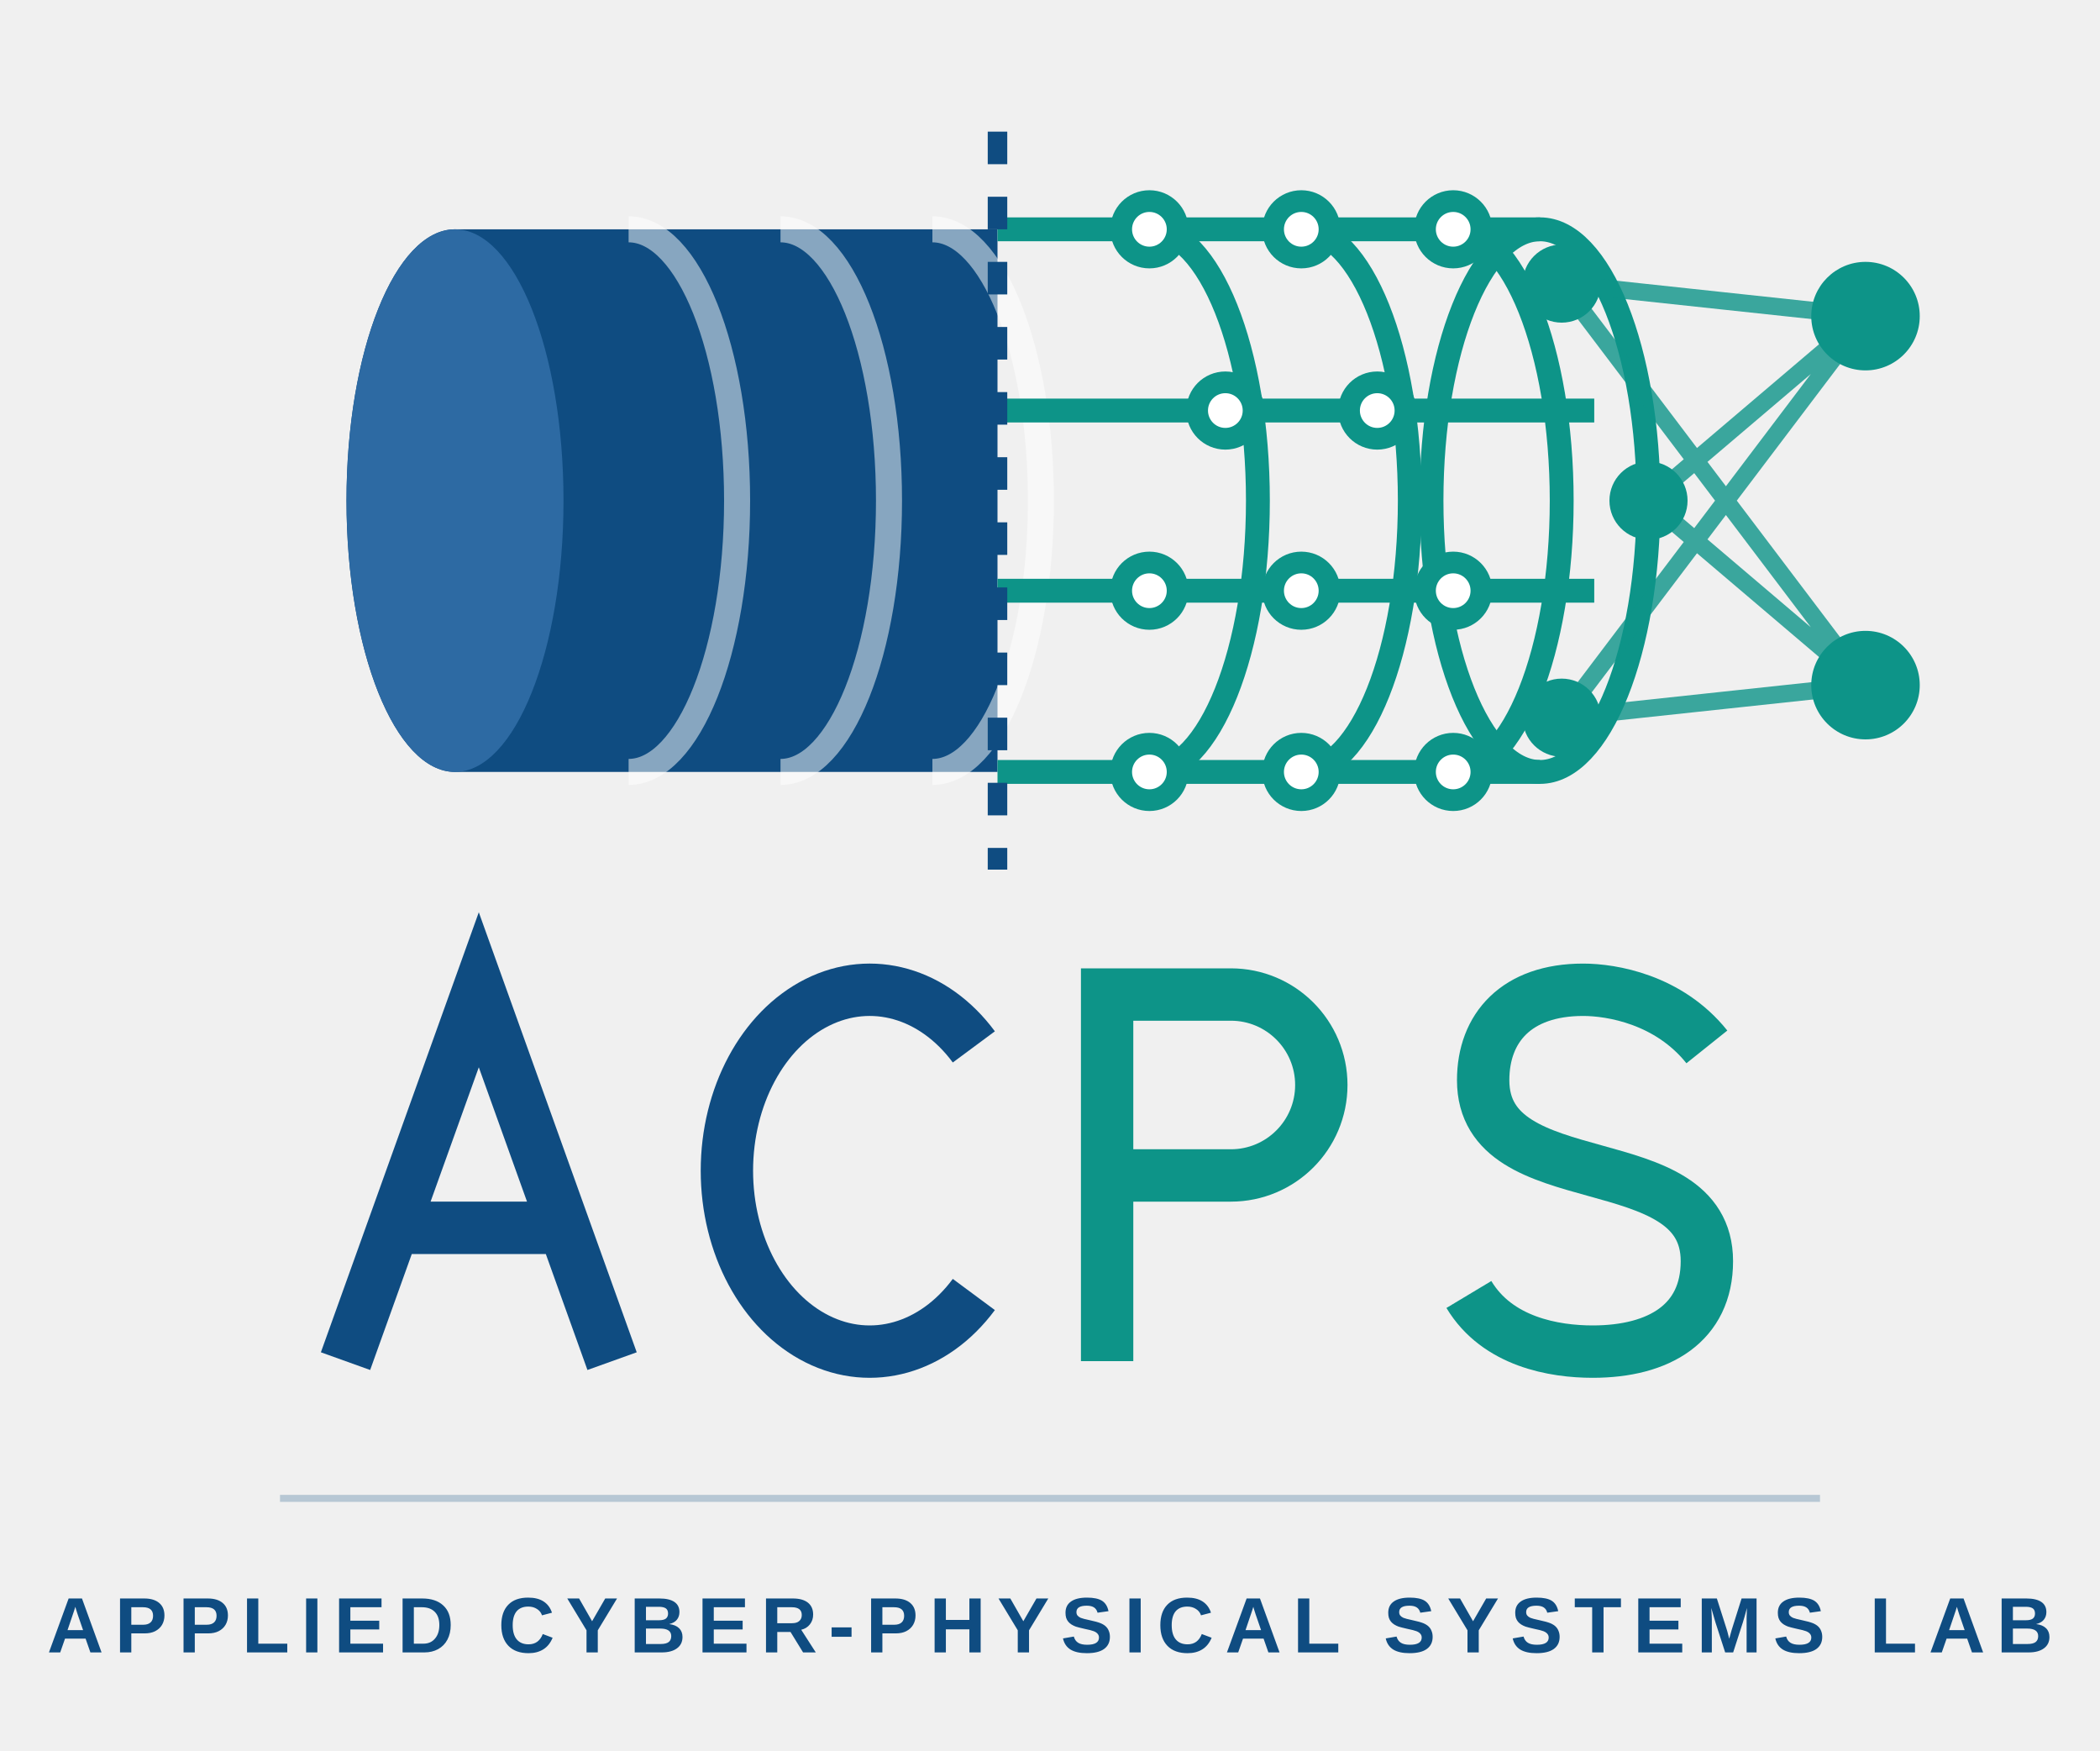
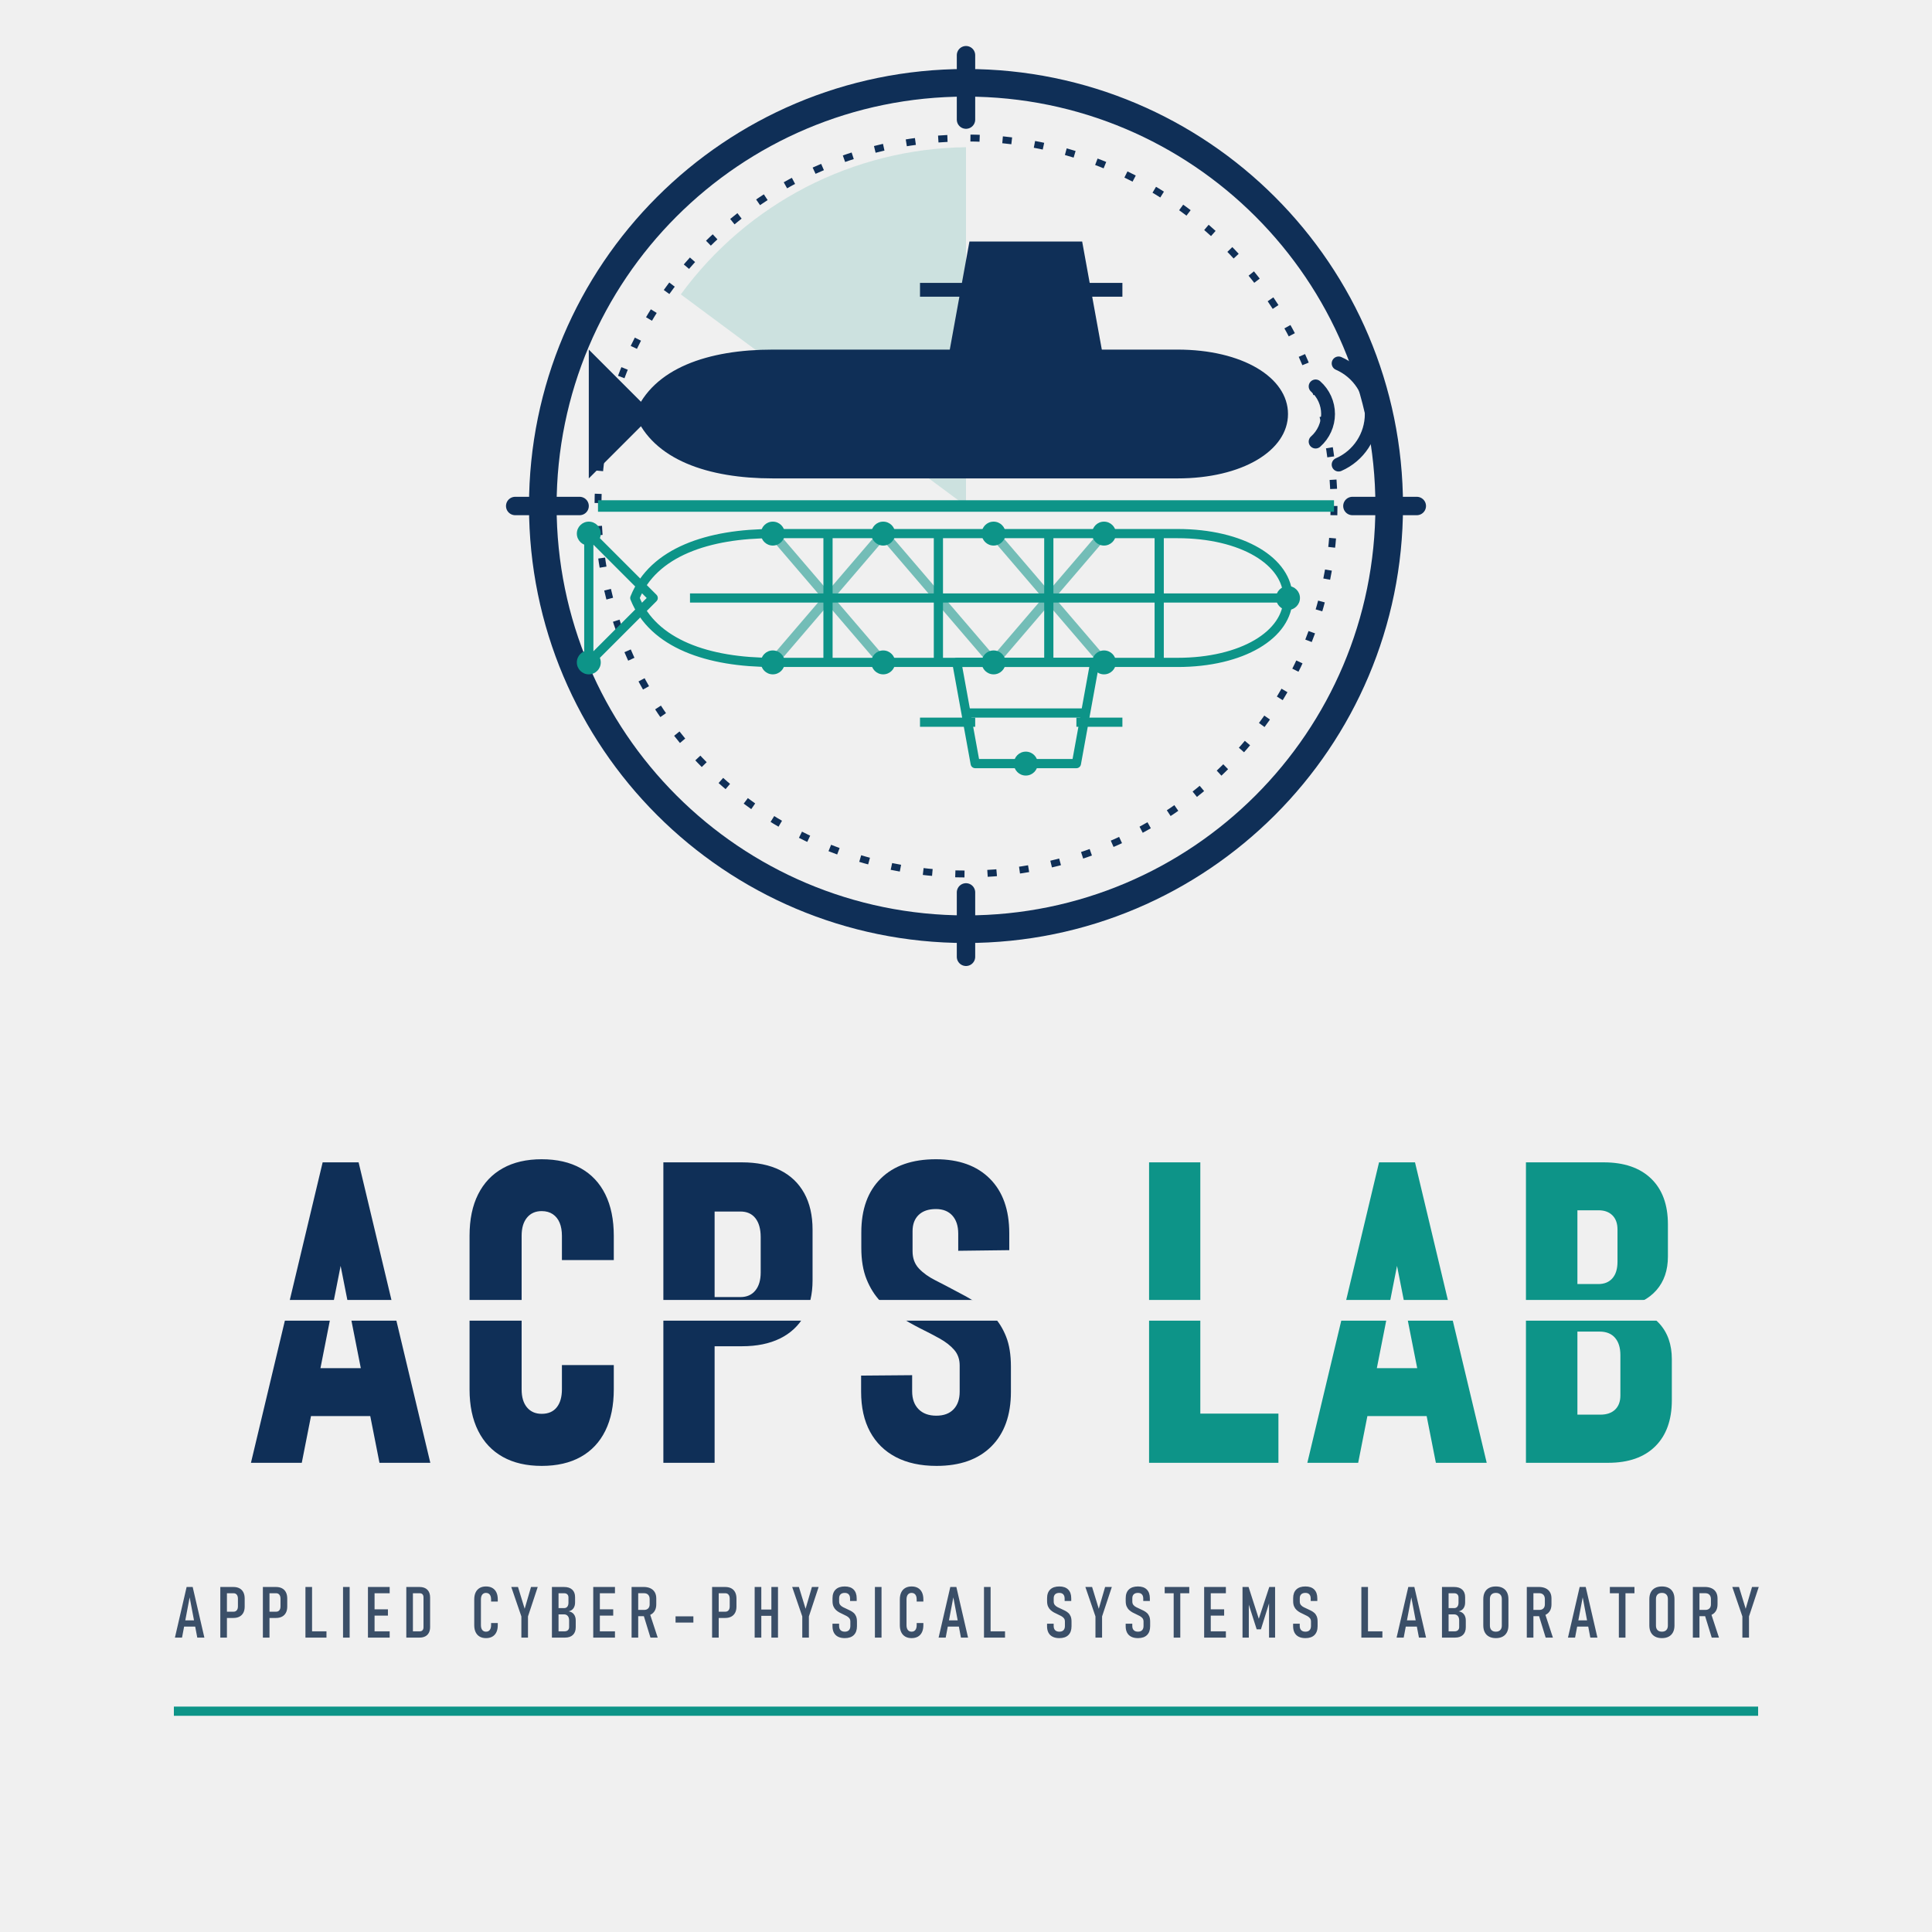
- <svg xmlns="http://www.w3.org/2000/svg" viewBox="0 0 300 250" role="img" aria-labelledby="t">
+ <svg xmlns="http://www.w3.org/2000/svg" viewBox="0 0 420 420" role="img" aria-labelledby="t">
  <defs>
-     <path id="A" d="M2 80 L30 2 L58 80 M13 52 H47" />
-     <path id="C" d="M56 14 A30 38 0 1 0 56 66" />
-     <path id="P" d="M6 80 V3 H32 A19 19 0 0 1 32 41 H6" />
-     <path id="S" d="M54 14 C46 4 34 2 28 2 C14 2 7 10 7 21 C7 46 54 34 54 59 C54 72 44 78 30 78 C22 78 10 76 4 66" />
+     <mask id="cut">
+       <rect x="-10" y="-10" width="2000" height="2000" fill="#fff" />
+       <rect x="-10" y="282.6" width="2000" height="4.5" fill="#000" />
+     </mask>
  </defs>
-   <g transform="translate(34 -6) scale(1.55)">
-     <path d="M70 25 H20 A10 25 0 0 0 20 75 H70 Z" fill="#0f4c81" />
-     <ellipse cx="20" cy="50" rx="10" ry="25" fill="#2d6aa3" />
-     <g fill="none" stroke="#ffffff" stroke-opacity="0.5" stroke-width="2.4">
-       <path d="M36 25 A10 25 0 0 1 36 75" />
-       <path d="M50 25 A10 25 0 0 1 50 75" />
-       <path d="M64 25 A10 25 0 0 1 64 75" />
+   <g transform="translate(110 10)">
+     <circle cx="100" cy="100" r="92" fill="none" stroke="#0f2f57" stroke-width="6" />
+     <circle cx="100" cy="100" r="80" fill="none" stroke="#0f2f57" stroke-width="1.5" stroke-dasharray="2 5" />
+     <path d="M100 2 V16 M100 184 V198 M2 100 H16 M184 100 H198" stroke="#0f2f57" stroke-width="4" stroke-linecap="round" />
+     <path d="M100 100 L100 22 A78 78 0 0 0 38 54 Z" fill="#0d9488" fill-opacity="0.16" />
+     <g fill="#0f2f57">
+       <path d="M28 80 C32 70 44 66 58 66 H146 C160 66 170 72 170 80 C170 88 160 94 146 94 H58 C44 94 32 90 28 80 Z" />
+       <path d="M98 66 L102 44 H124 L128 66 Z M102 53 H90 M124 53 H134" stroke="#0f2f57" stroke-width="3" />
+       <path d="M32 80 L18 66 V94 Z" />
    </g>
-     <g fill="none" stroke="#0d9488" stroke-width="2.2" stroke-linejoin="round">
-       <path d="M70 25 H120 M70 75 H120 M70 41.7 H125 M70 58.3 H125" />
-       <path d="M84 25 A10 25 0 0 1 84 75 M98 25 A10 25 0 0 1 98 75 M112 25 A10 25 0 0 1 112 75" />
-       <ellipse cx="120" cy="50" rx="10" ry="25" />
+     <path d="M176 74 a8 8 0 0 1 0 12 M181 69 a12 12 0 0 1 0 22" fill="none" stroke="#0f2f57" stroke-width="3" stroke-linecap="round" />
+     <path d="M20 100 H180" stroke="#0d9488" stroke-width="2.5" />
+     <g transform="translate(0 200) scale(1 -1)" fill="none" stroke="#0d9488" stroke-width="2" stroke-linejoin="round">
+       <path d="M28 80 C32 70 44 66 58 66 H146 C160 66 170 72 170 80 C170 88 160 94 146 94 H58 C44 94 32 90 28 80 Z" />
+       <path d="M98 66 L102 44 H124 L128 66 Z M102 53 H90 M124 53 H134" />
+       <path d="M32 80 L18 66 V94 Z" />
+       <path d="M40 80 H170 M70 66 V94 M94 66 V94 M118 66 V94 M142 66 V94 M100 55 H126" />
+       <path d="M58 66 L82 94 L106 66 L130 94 M82 66 L58 94 M130 66 L106 94" stroke-opacity="0.55" />
+       <g fill="#0d9488" stroke="none">
+         <circle cx="58" cy="66" r="2.6" />
+         <circle cx="82" cy="66" r="2.6" />
+         <circle cx="106" cy="66" r="2.6" />
+         <circle cx="130" cy="66" r="2.6" />
+         <circle cx="58" cy="94" r="2.6" />
+         <circle cx="82" cy="94" r="2.6" />
+         <circle cx="106" cy="94" r="2.6" />
+         <circle cx="130" cy="94" r="2.6" />
+         <circle cx="170" cy="80" r="2.6" />
+         <circle cx="18" cy="66" r="2.6" />
+         <circle cx="18" cy="94" r="2.6" />
+         <circle cx="113" cy="44" r="2.6" />
+       </g>
    </g>
-     <path d="M122 30 L150 33 M122 30 L150 67 M130 50 L150 33 M130 50 L150 67 M122 70 L150 33 M122 70 L150 67 " stroke="#0d9488" stroke-width="1.6" stroke-opacity="0.8" />
-     <g fill="#ffffff" stroke="#0d9488" stroke-width="2">
-       <circle cx="84" cy="25" r="2.6" />
-       <circle cx="98" cy="25" r="2.6" />
-       <circle cx="112" cy="25" r="2.6" />
-       <circle cx="91" cy="41.7" r="2.6" />
-       <circle cx="105" cy="41.7" r="2.6" />
-       <circle cx="84" cy="58.3" r="2.6" />
-       <circle cx="98" cy="58.3" r="2.6" />
-       <circle cx="112" cy="58.3" r="2.6" />
-       <circle cx="84" cy="75" r="2.6" />
-       <circle cx="98" cy="75" r="2.6" />
-       <circle cx="112" cy="75" r="2.6" />
-     </g>
-     <g fill="#0d9488">
-       <circle cx="122" cy="30" r="3.6" />
-       <circle cx="130" cy="50" r="3.6" />
-       <circle cx="122" cy="70" r="3.6" />
-       <circle cx="150" cy="33" r="5" />
-       <circle cx="150" cy="67" r="5" />
-     </g>
-     <path d="M70 16 V84" stroke="#0f4c81" stroke-width="1.8" stroke-dasharray="3 3" />
  </g>
-   <g fill="none" stroke-width="11" stroke-linejoin="miter" transform="translate(48 140) scale(0.68)">
-     <use href="#A" stroke="#0f4c81" />
-     <use href="#C" stroke="#0f4c81" x="78" />
-     <use href="#P" stroke="#0d9488" x="156" />
-     <use href="#S" stroke="#0d9488" x="234" />
+   <g mask="url(#cut)">
+     <path transform="translate(53.7 318)" d="M0.854 0.0 16.441 -65.316H24.258L39.846 0.0H28.795L20.35 -42.811L11.904 0.0ZM11.455 -10.152V-20.574H29.244V-10.152Z M64.055 0.674Q59.114 0.674 55.61 -1.28Q52.106 -3.234 50.242 -6.963Q48.377 -10.691 48.377 -15.947V-49.369Q48.377 -54.67 50.242 -58.376Q52.106 -62.082 55.61 -64.036Q59.114 -65.99 64.055 -65.99Q69.041 -65.99 72.545 -64.036Q76.049 -62.082 77.891 -58.354Q79.733 -54.625 79.733 -49.324V-44.068H68.457V-49.324Q68.457 -50.986 67.963 -52.177Q67.469 -53.367 66.481 -54.041Q65.493 -54.715 64.055 -54.715Q62.034 -54.715 60.866 -53.3Q59.698 -51.885 59.698 -49.369V-15.947Q59.698 -13.432 60.866 -12.039Q62.034 -10.646 64.055 -10.646Q66.211 -10.646 67.334 -12.062Q68.457 -13.477 68.457 -15.992V-21.248H79.733V-15.992Q79.733 -10.691 77.891 -6.963Q76.049 -3.234 72.545 -1.28Q69.041 0.674 64.055 0.674Z M95.721 -25.336V-36.027H107.266Q109.333 -36.027 110.501 -37.45Q111.669 -38.874 111.669 -41.373V-49.055Q111.669 -51.705 110.526 -53.165Q109.383 -54.625 107.266 -54.625H95.721V-65.316H107.581Q112.47 -65.316 115.888 -63.609Q119.305 -61.902 121.125 -58.623Q122.944 -55.344 122.944 -50.672V-39.666Q122.944 -35.129 121.117 -31.917Q119.289 -28.705 115.861 -27.021Q112.432 -25.336 107.581 -25.336ZM90.51 0.0V-65.316H101.651V0.0Z M149.894 0.674Q144.727 0.674 141.066 -1.235Q137.405 -3.145 135.451 -6.738Q133.497 -10.332 133.497 -15.453V-18.957L144.593 -19.047V-15.543Q144.593 -13.072 145.985 -11.657Q147.378 -10.242 149.849 -10.242Q152.274 -10.242 153.6 -11.635Q154.925 -13.027 154.925 -15.453V-21.158Q154.925 -23.18 153.734 -24.55Q152.544 -25.92 150.567 -27.021Q148.591 -28.121 146.3 -29.244Q144.099 -30.367 141.83 -31.76Q139.561 -33.152 137.697 -35.106Q135.833 -37.061 134.687 -39.891Q133.542 -42.721 133.542 -46.719V-50.088Q133.542 -57.635 137.787 -61.812Q142.032 -65.99 149.759 -65.99Q157.261 -65.99 161.483 -61.768Q165.706 -57.545 165.706 -49.908V-46.225L154.61 -46.09V-49.818Q154.61 -52.334 153.33 -53.749Q152.05 -55.164 149.759 -55.164Q147.333 -55.164 146.008 -53.884Q144.683 -52.604 144.683 -50.357V-46.0Q144.683 -43.709 146.053 -42.249Q147.423 -40.789 149.602 -39.688Q151.78 -38.588 154.206 -37.285Q156.317 -36.207 158.406 -34.949Q160.495 -33.691 162.225 -31.895Q163.954 -30.098 165.01 -27.447Q166.065 -24.797 166.065 -20.889V-15.453Q166.065 -7.816 161.82 -3.571Q157.575 0.674 149.894 0.674Z" fill="#0f2f57" />
+     <path transform="translate(245.8 318)" d="M3.998 0.0V-65.316H15.139V0.0ZM8.58 0.0V-10.691H32.119V0.0Z M38.405 0.0 53.992 -65.316H61.809L77.397 0.0H66.346L57.901 -42.811L49.455 0.0ZM49.006 -10.152V-20.574H66.795V-10.152Z M92.307 0.0V-10.467H102.1Q104.167 -10.467 105.312 -11.567Q106.458 -12.668 106.458 -14.645V-23.404Q106.458 -25.83 105.29 -27.178Q104.122 -28.525 101.921 -28.525H92.307V-38.857H101.651Q103.628 -38.857 104.728 -40.115Q105.829 -41.373 105.829 -43.709V-50.717Q105.829 -52.693 104.728 -53.794Q103.628 -54.895 101.696 -54.895H92.307V-65.316H102.819Q109.467 -65.316 113.129 -61.79Q116.79 -58.264 116.79 -51.84V-44.832Q116.79 -40.385 114.297 -37.532Q111.803 -34.68 107.266 -33.916Q112.208 -33.242 114.925 -30.277Q117.643 -27.312 117.643 -22.506V-13.611Q117.643 -7.143 114.027 -3.571Q110.411 0.0 103.807 0.0ZM85.928 0.0V-65.316H97.114V0.0Z" fill="#0d9488" />
  </g>
-   <path d="M40 214 H260" stroke="#0f4c81" stroke-opacity="0.25" stroke-width="1" />
-   <text x="150" y="236" text-anchor="middle" fill="#0f4c81" font-family="'Segoe UI', 'Helvetica Neue', Arial, sans-serif" font-size="11.2" font-weight="600" letter-spacing="1.6">APPLIED CYBER-PHYSICAL SYSTEMS LAB</text>
+   <path transform="translate(37.8 356)" d="M0.227 0.0 2.77 -11.004H4.087L6.63 0.0H5.086L3.428 -8.749L1.771 0.0ZM1.854 -2.399V-3.754H5.116V-2.399Z M10.888 -4.269V-5.631H12.97Q13.416 -5.631 13.67 -5.934Q13.923 -6.236 13.923 -6.774V-8.461Q13.923 -9.021 13.67 -9.332Q13.416 -9.642 12.97 -9.642H10.888V-11.004H12.939Q13.719 -11.004 14.268 -10.709Q14.816 -10.414 15.104 -9.85Q15.392 -9.286 15.392 -8.484V-6.736Q15.392 -5.956 15.1 -5.404Q14.809 -4.851 14.26 -4.56Q13.711 -4.269 12.939 -4.269ZM10.094 0.0V-11.004H11.532V0.0Z M20.142 -4.269V-5.631H22.223Q22.67 -5.631 22.924 -5.934Q23.177 -6.236 23.177 -6.774V-8.461Q23.177 -9.021 22.924 -9.332Q22.67 -9.642 22.223 -9.642H20.142V-11.004H22.193Q22.973 -11.004 23.521 -10.709Q24.07 -10.414 24.358 -9.85Q24.645 -9.286 24.645 -8.484V-6.736Q24.645 -5.956 24.354 -5.404Q24.063 -4.851 23.514 -4.56Q22.965 -4.269 22.193 -4.269ZM19.347 0.0V-11.004H20.785V0.0Z M28.601 0.0V-11.004H30.039V0.0ZM29.373 0.0V-1.362H33.172V0.0Z M38.211 -11.004V0.0H36.773V-11.004Z M42.189 0.0V-11.004H43.627V0.0ZM42.938 0.0V-1.362H46.912V0.0ZM42.938 -4.783V-6.146H46.533V-4.783ZM42.938 -9.642V-11.004H46.912V-9.642Z M51.443 0.0V-1.362H53.448Q53.842 -1.362 54.054 -1.598Q54.266 -1.834 54.266 -2.263V-8.741Q54.266 -9.171 54.054 -9.406Q53.842 -9.642 53.448 -9.642H51.443V-11.004H53.403Q54.508 -11.004 55.106 -10.406Q55.704 -9.809 55.704 -8.704V-2.301Q55.704 -1.57 55.431 -1.054Q55.159 -0.537 54.643 -0.269Q54.127 0.0 53.395 0.0ZM50.527 0.0V-11.004H51.965V0.0Z  M67.854 0.114Q67.044 0.114 66.472 -0.219Q65.901 -0.552 65.598 -1.181Q65.296 -1.809 65.296 -2.702V-8.295Q65.296 -9.196 65.598 -9.824Q65.901 -10.452 66.472 -10.785Q67.044 -11.118 67.854 -11.118Q68.671 -11.118 69.242 -10.785Q69.814 -10.452 70.113 -9.824Q70.412 -9.196 70.412 -8.302V-7.833H68.959V-8.302Q68.959 -8.757 68.83 -9.071Q68.701 -9.385 68.455 -9.551Q68.209 -9.718 67.854 -9.718Q67.331 -9.718 67.04 -9.347Q66.749 -8.976 66.749 -8.295V-2.702Q66.749 -2.028 67.04 -1.657Q67.331 -1.287 67.854 -1.287Q68.383 -1.287 68.671 -1.657Q68.959 -2.028 68.959 -2.702V-3.171H70.412V-2.702Q70.412 -1.809 70.113 -1.181Q69.814 -0.552 69.242 -0.219Q68.671 0.114 67.854 0.114Z M79.098 -11.004 76.979 -4.602V0.0H75.541V-4.602L73.346 -11.004H74.807L76.26 -6.267L77.637 -11.004Z M83.092 0.0V-1.362H84.9Q85.392 -1.362 85.657 -1.608Q85.922 -1.854 85.922 -2.293V-3.731Q85.922 -4.359 85.623 -4.704Q85.324 -5.048 84.825 -5.048H83.092V-6.41H84.825Q85.279 -6.41 85.529 -6.721Q85.778 -7.031 85.778 -7.599V-8.719Q85.778 -9.158 85.529 -9.4Q85.279 -9.642 84.84 -9.642H83.092V-11.004H84.817Q85.967 -11.004 86.592 -10.429Q87.216 -9.854 87.216 -8.802V-7.636Q87.216 -6.857 86.849 -6.354Q86.482 -5.85 85.816 -5.714Q86.55 -5.593 86.955 -5.071Q87.36 -4.549 87.36 -3.708V-2.255Q87.36 -1.181 86.751 -0.59Q86.142 0.0 85.021 0.0ZM82.183 0.0V-11.004H83.621V0.0Z M91.165 0.0V-11.004H92.603V0.0ZM91.914 0.0V-1.362H95.887V0.0ZM91.914 -4.783V-6.146H95.509V-4.783ZM91.914 -9.642V-11.004H95.887V-9.642Z M100.176 -4.655V-6.017H102.204Q102.787 -6.017 103.109 -6.339Q103.43 -6.66 103.43 -7.235V-8.355Q103.43 -8.969 103.109 -9.309Q102.787 -9.65 102.204 -9.65H100.176V-11.012H102.076Q102.961 -11.012 103.586 -10.721Q104.21 -10.429 104.539 -9.869Q104.868 -9.309 104.868 -8.514V-7.228Q104.868 -6.41 104.539 -5.835Q104.21 -5.26 103.586 -4.957Q102.961 -4.655 102.076 -4.655ZM99.502 0.0V-11.012H100.94V0.0ZM103.604 0.0 102.068 -4.995 103.423 -5.343 105.179 0.0Z M109.059 -4.624H112.934V-3.262H109.059Z M117.798 -4.269V-5.631H119.879Q120.326 -5.631 120.579 -5.934Q120.833 -6.236 120.833 -6.774V-8.461Q120.833 -9.021 120.579 -9.332Q120.326 -9.642 119.879 -9.642H117.798V-11.004H119.849Q120.628 -11.004 121.177 -10.709Q121.726 -10.414 122.013 -9.85Q122.301 -9.286 122.301 -8.484V-6.736Q122.301 -5.956 122.01 -5.404Q121.718 -4.851 121.17 -4.56Q120.621 -4.269 119.849 -4.269ZM117.003 0.0V-11.004H118.441V0.0Z M129.89 0.0V-11.004H131.328V0.0ZM126.257 0.0V-11.004H127.702V0.0ZM127.218 -4.738V-6.1H130.594V-4.738Z M140.165 -11.004 138.046 -4.602V0.0H136.608V-4.602L134.413 -11.004H135.874L137.327 -6.267L138.704 -11.004Z M145.854 0.114Q144.991 0.114 144.393 -0.185Q143.795 -0.484 143.485 -1.063Q143.175 -1.642 143.175 -2.475V-3.02H144.613V-2.528Q144.613 -1.93 144.935 -1.608Q145.256 -1.287 145.854 -1.287Q146.437 -1.287 146.747 -1.608Q147.057 -1.93 147.057 -2.528V-3.489Q147.057 -3.936 146.834 -4.212Q146.611 -4.488 146.255 -4.685Q145.9 -4.882 145.491 -5.063Q145.082 -5.245 144.677 -5.464Q144.272 -5.684 143.932 -5.998Q143.591 -6.312 143.387 -6.777Q143.182 -7.243 143.182 -7.932V-8.567Q143.182 -9.801 143.871 -10.459Q144.56 -11.118 145.847 -11.118Q147.103 -11.118 147.769 -10.448Q148.435 -9.778 148.435 -8.537V-7.962H146.997V-8.477Q146.997 -9.082 146.702 -9.4Q146.407 -9.718 145.847 -9.718Q145.249 -9.718 144.935 -9.415Q144.62 -9.112 144.62 -8.552V-7.864Q144.62 -7.379 144.863 -7.088Q145.105 -6.796 145.495 -6.603Q145.884 -6.41 146.316 -6.214Q146.702 -6.04 147.084 -5.847Q147.466 -5.654 147.788 -5.37Q148.109 -5.086 148.302 -4.632Q148.495 -4.178 148.495 -3.481V-2.475Q148.495 -1.226 147.814 -0.556Q147.133 0.114 145.854 0.114Z M153.836 -11.004V0.0H152.398V-11.004Z M160.373 0.114Q159.563 0.114 158.992 -0.219Q158.42 -0.552 158.118 -1.181Q157.815 -1.809 157.815 -2.702V-8.295Q157.815 -9.196 158.118 -9.824Q158.42 -10.452 158.992 -10.785Q159.563 -11.118 160.373 -11.118Q161.19 -11.118 161.762 -10.785Q162.333 -10.452 162.632 -9.824Q162.931 -9.196 162.931 -8.302V-7.833H161.478V-8.302Q161.478 -8.757 161.349 -9.071Q161.221 -9.385 160.975 -9.551Q160.729 -9.718 160.373 -9.718Q159.851 -9.718 159.559 -9.347Q159.268 -8.976 159.268 -8.295V-2.702Q159.268 -2.028 159.559 -1.657Q159.851 -1.287 160.373 -1.287Q160.903 -1.287 161.19 -1.657Q161.478 -2.028 161.478 -2.702V-3.171H162.931V-2.702Q162.931 -1.809 162.632 -1.181Q162.333 -0.552 161.762 -0.219Q161.19 0.114 160.373 0.114Z M166.244 0.0 168.787 -11.004H170.103L172.646 0.0H171.102L169.445 -8.749L167.787 0.0ZM167.871 -2.399V-3.754H171.133V-2.399Z M176.11 0.0V-11.004H177.548V0.0ZM176.882 0.0V-1.362H180.682V0.0Z  M192.498 0.114Q191.636 0.114 191.038 -0.185Q190.44 -0.484 190.13 -1.063Q189.819 -1.642 189.819 -2.475V-3.02H191.257V-2.528Q191.257 -1.93 191.579 -1.608Q191.901 -1.287 192.498 -1.287Q193.081 -1.287 193.392 -1.608Q193.702 -1.93 193.702 -2.528V-3.489Q193.702 -3.936 193.479 -4.212Q193.255 -4.488 192.9 -4.685Q192.544 -4.882 192.135 -5.063Q191.727 -5.245 191.322 -5.464Q190.917 -5.684 190.576 -5.998Q190.236 -6.312 190.031 -6.777Q189.827 -7.243 189.827 -7.932V-8.567Q189.827 -9.801 190.516 -10.459Q191.204 -11.118 192.491 -11.118Q193.747 -11.118 194.413 -10.448Q195.079 -9.778 195.079 -8.537V-7.962H193.641V-8.477Q193.641 -9.082 193.346 -9.4Q193.051 -9.718 192.491 -9.718Q191.893 -9.718 191.579 -9.415Q191.265 -9.112 191.265 -8.552V-7.864Q191.265 -7.379 191.507 -7.088Q191.749 -6.796 192.139 -6.603Q192.529 -6.41 192.96 -6.214Q193.346 -6.04 193.728 -5.847Q194.111 -5.654 194.432 -5.37Q194.754 -5.086 194.947 -4.632Q195.14 -4.178 195.14 -3.481V-2.475Q195.14 -1.226 194.459 -0.556Q193.778 0.114 192.498 0.114Z M203.902 -11.004 201.782 -4.602V0.0H200.344V-4.602L198.15 -11.004H199.61L201.063 -6.267L202.441 -11.004Z M209.591 0.114Q208.728 0.114 208.13 -0.185Q207.532 -0.484 207.222 -1.063Q206.911 -1.642 206.911 -2.475V-3.02H208.349V-2.528Q208.349 -1.93 208.671 -1.608Q208.993 -1.287 209.591 -1.287Q210.173 -1.287 210.484 -1.608Q210.794 -1.93 210.794 -2.528V-3.489Q210.794 -3.936 210.571 -4.212Q210.347 -4.488 209.992 -4.685Q209.636 -4.882 209.227 -5.063Q208.819 -5.245 208.414 -5.464Q208.009 -5.684 207.668 -5.998Q207.328 -6.312 207.123 -6.777Q206.919 -7.243 206.919 -7.932V-8.567Q206.919 -9.801 207.608 -10.459Q208.296 -11.118 209.583 -11.118Q210.839 -11.118 211.505 -10.448Q212.171 -9.778 212.171 -8.537V-7.962H210.733V-8.477Q210.733 -9.082 210.438 -9.4Q210.143 -9.718 209.583 -9.718Q208.985 -9.718 208.671 -9.415Q208.357 -9.112 208.357 -8.552V-7.864Q208.357 -7.379 208.599 -7.088Q208.841 -6.796 209.231 -6.603Q209.621 -6.41 210.052 -6.214Q210.438 -6.04 210.82 -5.847Q211.203 -5.654 211.524 -5.37Q211.846 -5.086 212.039 -4.632Q212.232 -4.178 212.232 -3.481V-2.475Q212.232 -1.226 211.551 -0.556Q210.87 0.114 209.591 0.114Z M217.346 0.0V-10.104H218.784V0.0ZM215.393 -9.642V-11.004H220.736V-9.642Z M223.973 0.0V-11.004H225.411V0.0ZM224.722 0.0V-1.362H228.696V0.0ZM224.722 -4.783V-6.146H228.317V-4.783ZM224.722 -9.642V-11.004H228.696V-9.642Z M235.853 -4.094 238.131 -11.004H239.395V0.0H238.078V-8.333L238.207 -7.848L236.315 -1.801H235.391L233.507 -7.697L233.681 -8.333V0.0H232.311V-11.004H233.628Z M245.992 0.114Q245.129 0.114 244.532 -0.185Q243.934 -0.484 243.623 -1.063Q243.313 -1.642 243.313 -2.475V-3.02H244.751V-2.528Q244.751 -1.93 245.073 -1.608Q245.394 -1.287 245.992 -1.287Q246.575 -1.287 246.885 -1.608Q247.196 -1.93 247.196 -2.528V-3.489Q247.196 -3.936 246.972 -4.212Q246.749 -4.488 246.393 -4.685Q246.038 -4.882 245.629 -5.063Q245.22 -5.245 244.815 -5.464Q244.41 -5.684 244.07 -5.998Q243.729 -6.312 243.525 -6.777Q243.321 -7.243 243.321 -7.932V-8.567Q243.321 -9.801 244.009 -10.459Q244.698 -11.118 245.985 -11.118Q247.241 -11.118 247.907 -10.448Q248.573 -9.778 248.573 -8.537V-7.962H247.135V-8.477Q247.135 -9.082 246.84 -9.4Q246.545 -9.718 245.985 -9.718Q245.387 -9.718 245.073 -9.415Q244.759 -9.112 244.759 -8.552V-7.864Q244.759 -7.379 245.001 -7.088Q245.243 -6.796 245.633 -6.603Q246.023 -6.41 246.454 -6.214Q246.84 -6.04 247.222 -5.847Q247.604 -5.654 247.926 -5.37Q248.248 -5.086 248.441 -4.632Q248.634 -4.178 248.634 -3.481V-2.475Q248.634 -1.226 247.952 -0.556Q247.271 0.114 245.992 0.114Z  M258.15 0.0V-11.004H259.588V0.0ZM258.922 0.0V-1.362H262.721V0.0Z M265.807 0.0 268.35 -11.004H269.666L272.209 0.0H270.665L269.008 -8.749L267.35 0.0ZM267.434 -2.399V-3.754H270.696V-2.399Z M276.581 0.0V-1.362H278.39Q278.882 -1.362 279.147 -1.608Q279.412 -1.854 279.412 -2.293V-3.731Q279.412 -4.359 279.113 -4.704Q278.814 -5.048 278.315 -5.048H276.581V-6.41H278.315Q278.769 -6.41 279.018 -6.721Q279.268 -7.031 279.268 -7.599V-8.719Q279.268 -9.158 279.018 -9.4Q278.769 -9.642 278.33 -9.642H276.581V-11.004H278.307Q279.457 -11.004 280.082 -10.429Q280.706 -9.854 280.706 -8.802V-7.636Q280.706 -6.857 280.339 -6.354Q279.972 -5.85 279.306 -5.714Q280.04 -5.593 280.445 -5.071Q280.85 -4.549 280.85 -3.708V-2.255Q280.85 -1.181 280.241 -0.59Q279.632 0.0 278.511 0.0ZM275.673 0.0V-11.004H277.111V0.0Z M287.387 0.114Q286.524 0.114 285.911 -0.212Q285.298 -0.537 284.976 -1.154Q284.654 -1.771 284.654 -2.649V-8.355Q284.654 -9.241 284.976 -9.858Q285.298 -10.475 285.911 -10.796Q286.524 -11.118 287.387 -11.118Q288.257 -11.118 288.866 -10.796Q289.476 -10.475 289.797 -9.858Q290.119 -9.241 290.119 -8.355V-2.649Q290.119 -1.771 289.797 -1.154Q289.476 -0.537 288.866 -0.212Q288.257 0.114 287.387 0.114ZM287.387 -1.287Q288 -1.287 288.34 -1.635Q288.681 -1.983 288.681 -2.604V-8.401Q288.681 -9.029 288.34 -9.373Q288 -9.718 287.387 -9.718Q286.766 -9.718 286.429 -9.373Q286.092 -9.029 286.092 -8.401V-2.604Q286.092 -1.983 286.429 -1.635Q286.766 -1.287 287.387 -1.287Z M294.786 -4.655V-6.017H296.814Q297.397 -6.017 297.719 -6.339Q298.04 -6.66 298.04 -7.235V-8.355Q298.04 -8.969 297.719 -9.309Q297.397 -9.65 296.814 -9.65H294.786V-11.012H296.686Q297.571 -11.012 298.196 -10.721Q298.82 -10.429 299.149 -9.869Q299.478 -9.309 299.478 -8.514V-7.228Q299.478 -6.41 299.149 -5.835Q298.82 -5.26 298.196 -4.957Q297.571 -4.655 296.686 -4.655ZM294.112 0.0V-11.012H295.55V0.0ZM298.215 0.0 296.678 -4.995 298.033 -5.343 299.789 0.0Z M303.063 0.0 305.606 -11.004H306.923L309.466 0.0H307.922L306.265 -8.749L304.607 0.0ZM304.691 -2.399V-3.754H307.953V-2.399Z M314.126 0.0V-10.104H315.564V0.0ZM312.173 -9.642V-11.004H317.517V-9.642Z M323.486 0.114Q322.623 0.114 322.01 -0.212Q321.397 -0.537 321.075 -1.154Q320.753 -1.771 320.753 -2.649V-8.355Q320.753 -9.241 321.075 -9.858Q321.397 -10.475 322.01 -10.796Q322.623 -11.118 323.486 -11.118Q324.356 -11.118 324.965 -10.796Q325.574 -10.475 325.896 -9.858Q326.218 -9.241 326.218 -8.355V-2.649Q326.218 -1.771 325.896 -1.154Q325.574 -0.537 324.965 -0.212Q324.356 0.114 323.486 0.114ZM323.486 -1.287Q324.099 -1.287 324.439 -1.635Q324.78 -1.983 324.78 -2.604V-8.401Q324.78 -9.029 324.439 -9.373Q324.099 -9.718 323.486 -9.718Q322.865 -9.718 322.528 -9.373Q322.191 -9.029 322.191 -8.401V-2.604Q322.191 -1.983 322.528 -1.635Q322.865 -1.287 323.486 -1.287Z M330.885 -4.655V-6.017H332.913Q333.496 -6.017 333.818 -6.339Q334.139 -6.66 334.139 -7.235V-8.355Q334.139 -8.969 333.818 -9.309Q333.496 -9.65 332.913 -9.65H330.885V-11.012H332.785Q333.67 -11.012 334.295 -10.721Q334.919 -10.429 335.248 -9.869Q335.577 -9.309 335.577 -8.514V-7.228Q335.577 -6.41 335.248 -5.835Q334.919 -5.26 334.295 -4.957Q333.67 -4.655 332.785 -4.655ZM330.211 0.0V-11.012H331.649V0.0ZM334.314 0.0 332.777 -4.995 334.132 -5.343 335.888 0.0Z M344.536 -11.004 342.417 -4.602V0.0H340.979V-4.602L338.784 -11.004H340.245L341.698 -6.267L343.075 -11.004Z" fill="#3b4f68" />
+   <path d="M37.8 372 H382.2" stroke="#0d9488" stroke-width="2" />
</svg>
